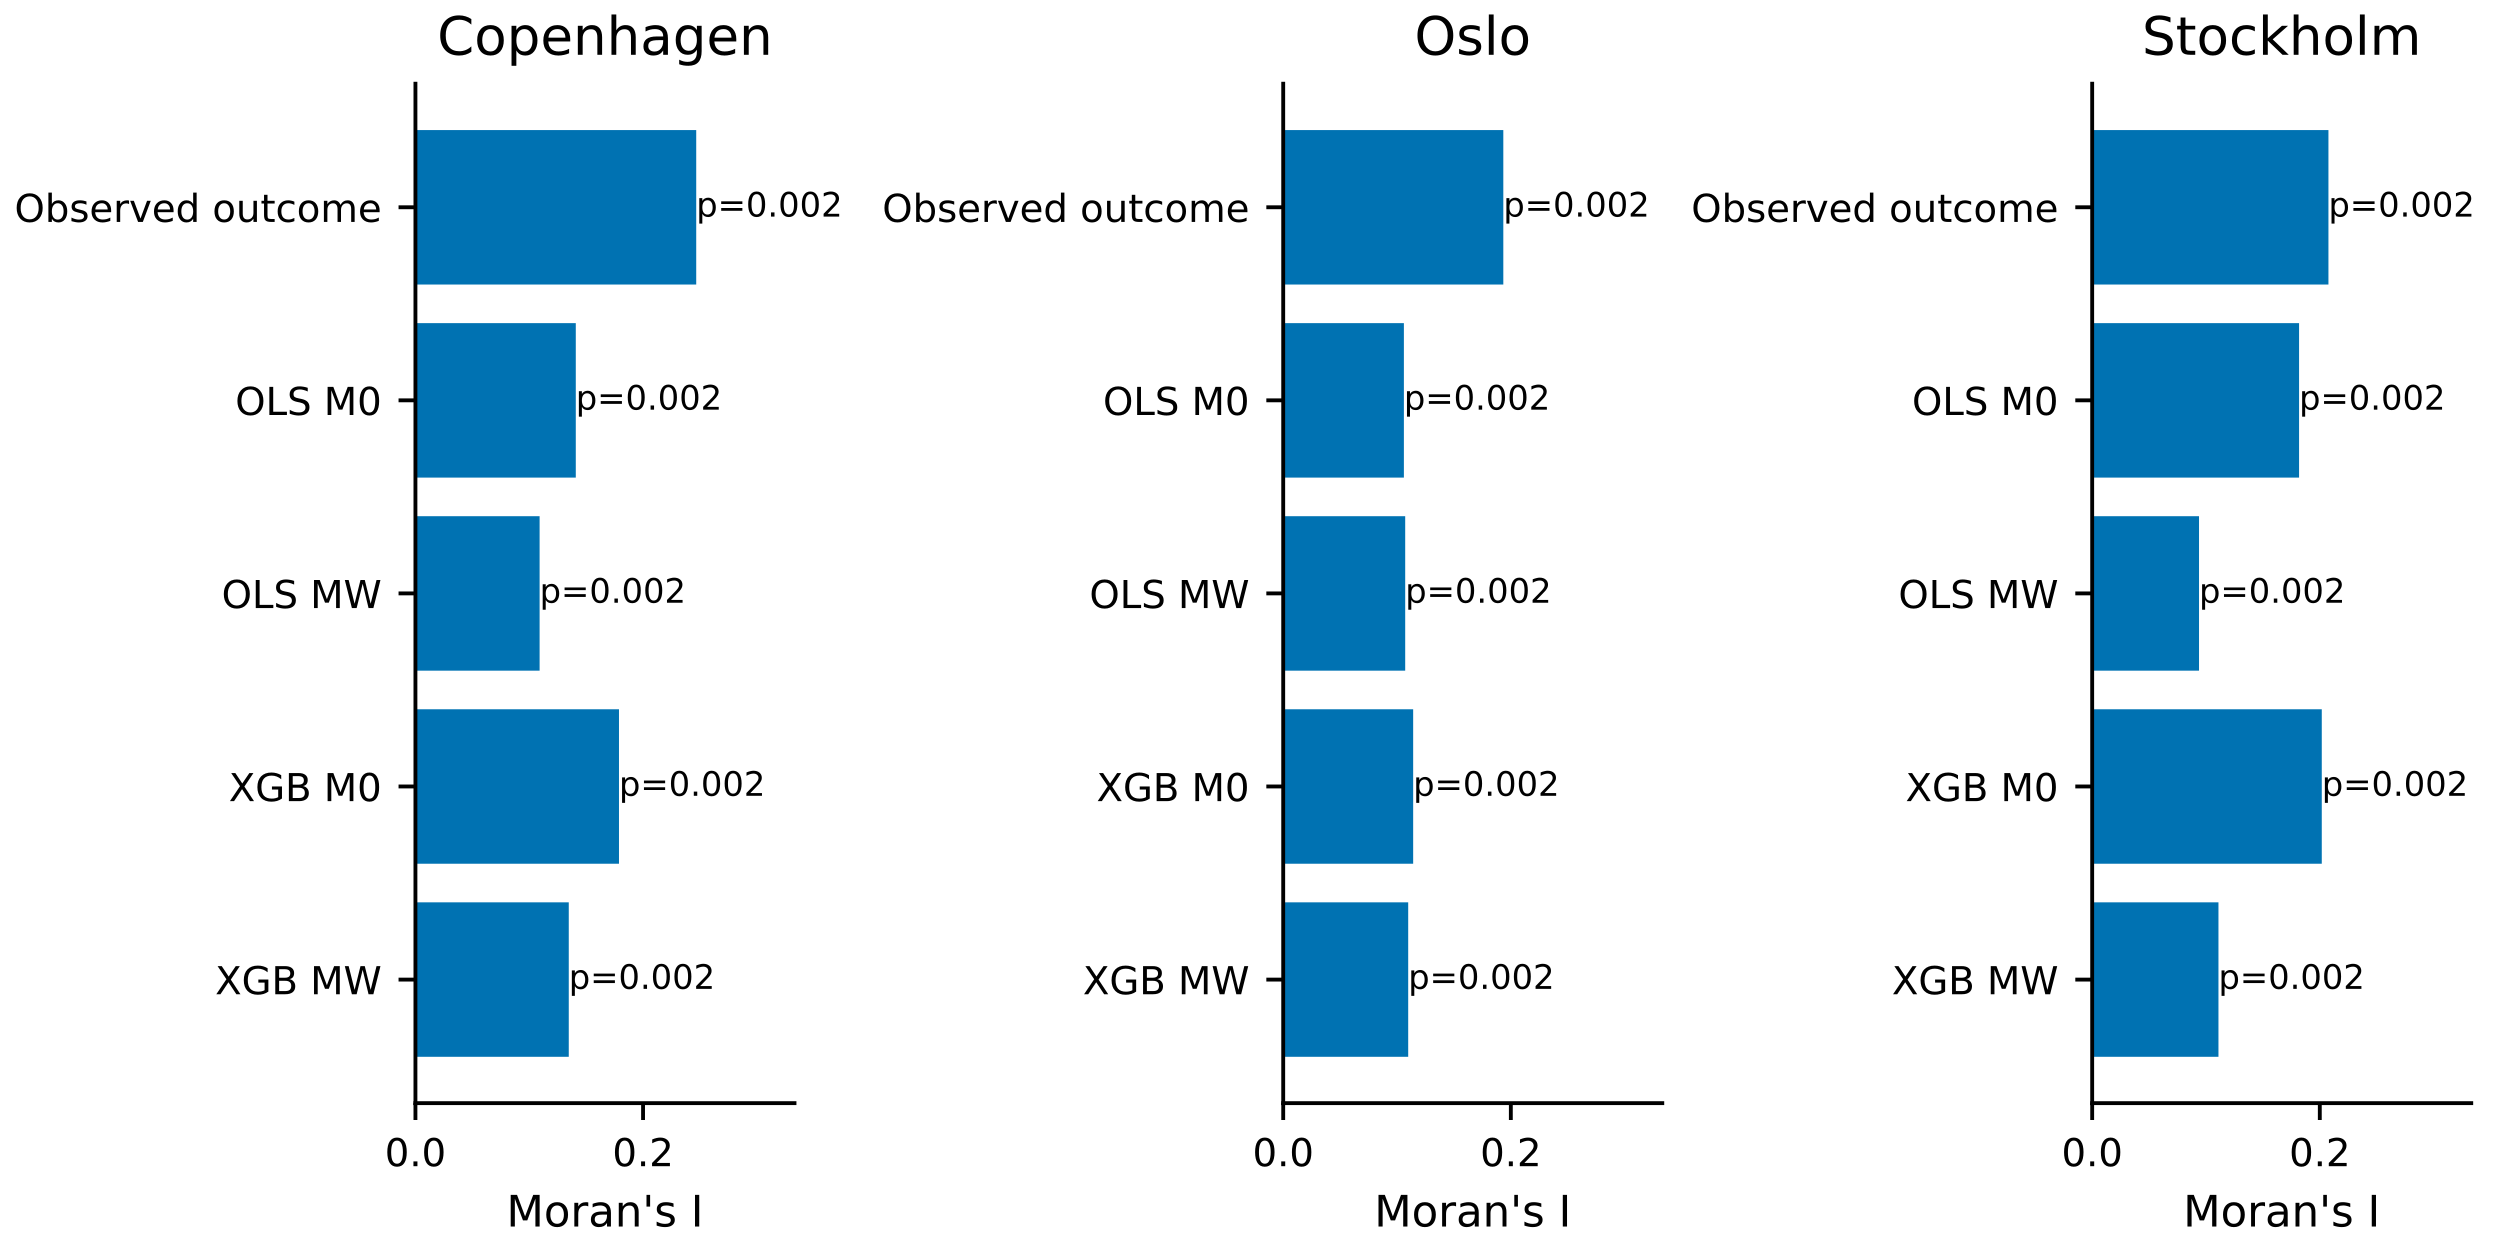
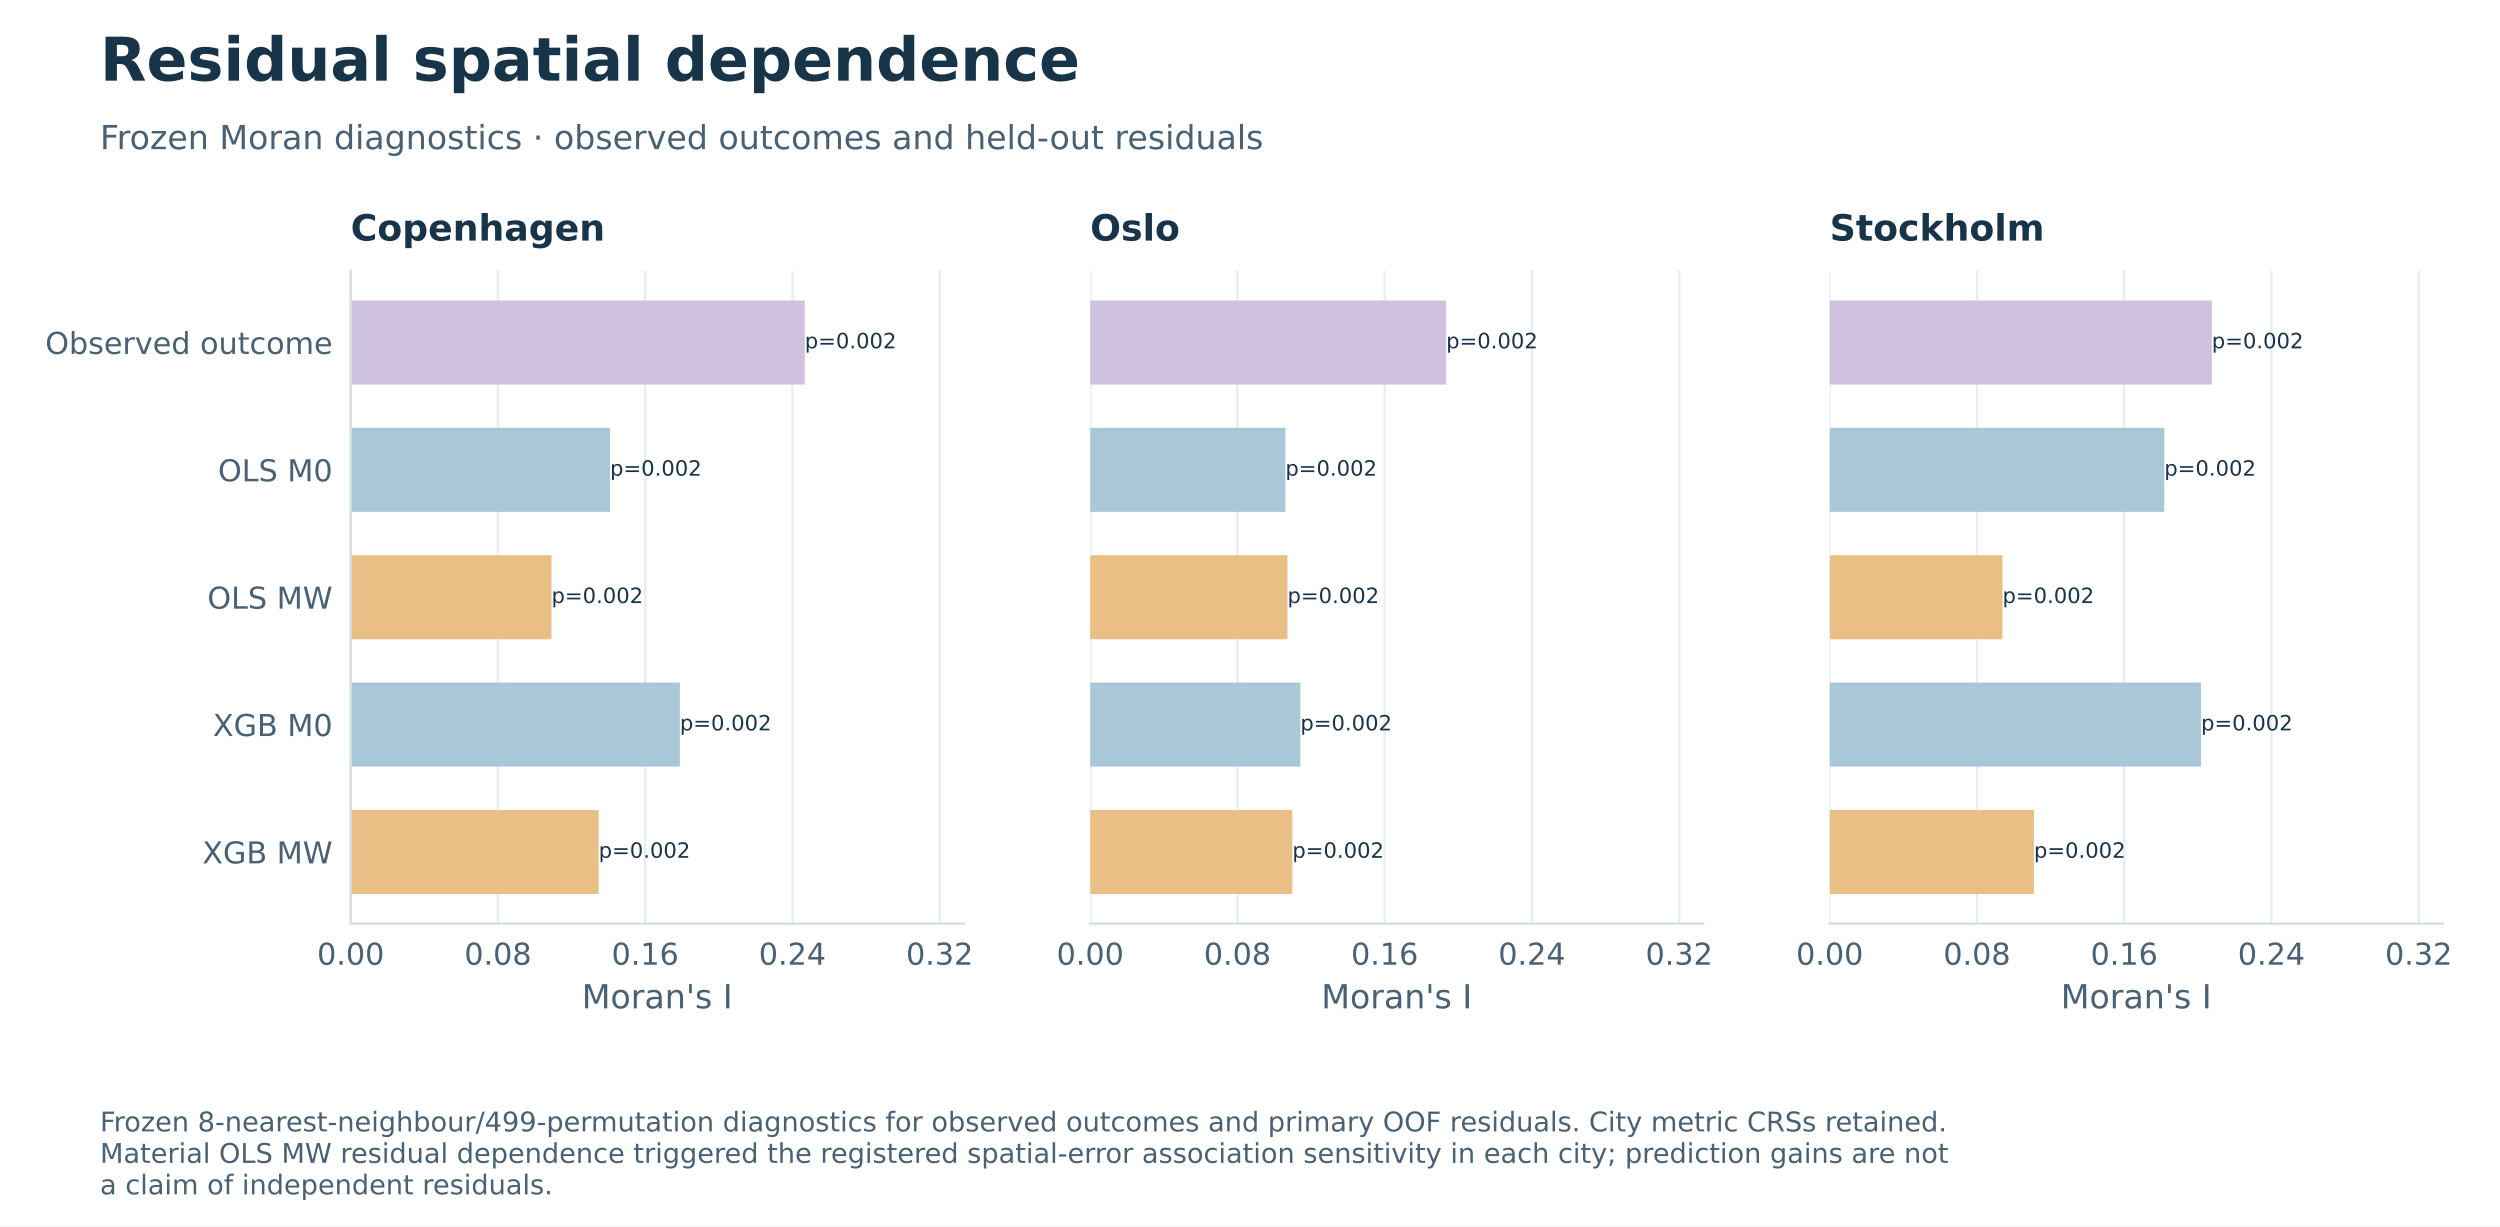
- <svg xmlns="http://www.w3.org/2000/svg" xmlns:xlink="http://www.w3.org/1999/xlink" width="518.4pt" height="259.2pt" viewBox="0 0 518.4 259.2" version="1.1">
+ <svg xmlns="http://www.w3.org/2000/svg" width="828pt" height="406.08pt" viewBox="0 0 828 406.08" version="1.1">
  <defs>
    <style type="text/css">*{stroke-linejoin: round; stroke-linecap: butt}</style>
  </defs>
  <g id="figure_1">
    <g id="patch_1">
-       <path d="M 0 259.2  L 518.4 259.2  L 518.4 0  L 0 0  z " style="fill: #ffffff" />
+       <path d="M 0 406.08  L 828 406.08  L 828 0  L 0 0  z " style="fill: #ffffff" />
    </g>
    <g id="axes_1">
      <g id="patch_2">
-         <path d="M 86.144 228.747  L 164.747 228.747  L 164.747 17.359  L 86.144 17.359  z " style="fill: #ffffff" />
-       </g>
-       <g id="patch_3">
-         <path d="M 86.144 26.967  L 144.368 26.967  L 144.368 58.996  L 86.144 58.996  z " clip-path="url(#pe2a6fe1663)" style="fill: #0072b2" />
-       </g>
-       <g id="patch_4">
-         <path d="M 86.144 67.003  L 119.396 67.003  L 119.396 99.031  L 86.144 99.031  z " clip-path="url(#pe2a6fe1663)" style="fill: #0072b2" />
-       </g>
-       <g id="patch_5">
-         <path d="M 86.144 107.038  L 111.893 107.038  L 111.893 139.067  L 86.144 139.067  z " clip-path="url(#pe2a6fe1663)" style="fill: #0072b2" />
-       </g>
-       <g id="patch_6">
-         <path d="M 86.144 147.074  L 128.353 147.074  L 128.353 179.103  L 86.144 179.103  z " clip-path="url(#pe2a6fe1663)" style="fill: #0072b2" />
-       </g>
-       <g id="patch_7">
-         <path d="M 86.144 187.11  L 117.939 187.11  L 117.939 219.138  L 86.144 219.138  z " clip-path="url(#pe2a6fe1663)" style="fill: #0072b2" />
+         <path d="M 116.156 305.916  L 319.178 305.916  L 319.178 89.678  L 116.156 89.678  z " style="fill: #ffffff" />
      </g>
      <g id="matplotlib.axis_1">
        <g id="xtick_1">
          <g id="line2d_1">
-             <defs>
-               <path id="mc61bfd727a" d="M 0 0  L 0 3.5  " style="stroke: #000000; stroke-width: 0.8" />
-             </defs>
-             <g>
-               <use xlink:href="#mc61bfd727a" x="86.144" y="228.747" style="stroke: #000000; stroke-width: 0.8" />
-             </g>
-           </g>
+             <path d="M 116.156 305.916  L 116.156 89.678  " clip-path="url(#pd8261f7a59)" style="fill: none; stroke: #e7eef1; stroke-width: 0.8; stroke-linecap: square" />
+           </g>
+           <g id="line2d_2" />
          <g id="text_1">
-             <text style="font-size: 8px; font-family: 'DejaVu Sans'; text-anchor: middle" x="86.144" y="241.826" transform="rotate(-0 86.14399 241.8257)">0.0</text>
+             <text style="font-size: 10px; font-family: 'DejaVu Sans'; text-anchor: middle; fill: #486174" x="116.156" y="319.514" transform="rotate(-0 116.1557 319.5144)">0.00</text>
          </g>
        </g>
        <g id="xtick_2">
-           <g id="line2d_2">
-             <g>
-               <use xlink:href="#mc61bfd727a" x="133.344" y="228.747" style="stroke: #000000; stroke-width: 0.8" />
-             </g>
-           </g>
+           <g id="line2d_3">
+             <path d="M 164.92 305.916  L 164.92 89.678  " clip-path="url(#pd8261f7a59)" style="fill: none; stroke: #e7eef1; stroke-width: 0.8; stroke-linecap: square" />
+           </g>
+           <g id="line2d_4" />
          <g id="text_2">
-             <text style="font-size: 8px; font-family: 'DejaVu Sans'; text-anchor: middle" x="133.344" y="241.826" transform="rotate(-0 133.3438 241.8257)">0.2</text>
-           </g>
-         </g>
-         <g id="text_3">
-           <text style="font-size: 9px; font-family: 'DejaVu Sans'; text-anchor: middle" x="125.445" y="254.328" transform="rotate(-0 125.4454 254.328)">Moran's I</text>
+             <text style="font-size: 10px; font-family: 'DejaVu Sans'; text-anchor: middle; fill: #486174" x="164.92" y="319.514" transform="rotate(-0 164.9204 319.5144)">0.08</text>
+           </g>
+         </g>
+         <g id="xtick_3">
+           <g id="line2d_5">
+             <path d="M 213.685 305.916  L 213.685 89.678  " clip-path="url(#pd8261f7a59)" style="fill: none; stroke: #e7eef1; stroke-width: 0.8; stroke-linecap: square" />
+           </g>
+           <g id="line2d_6" />
+           <g id="text_3">
+             <text style="font-size: 10px; font-family: 'DejaVu Sans'; text-anchor: middle; fill: #486174" x="213.685" y="319.514" transform="rotate(-0 213.685 319.5144)">0.16</text>
+           </g>
+         </g>
+         <g id="xtick_4">
+           <g id="line2d_7">
+             <path d="M 262.45 305.916  L 262.45 89.678  " clip-path="url(#pd8261f7a59)" style="fill: none; stroke: #e7eef1; stroke-width: 0.8; stroke-linecap: square" />
+           </g>
+           <g id="line2d_8" />
+           <g id="text_4">
+             <text style="font-size: 10px; font-family: 'DejaVu Sans'; text-anchor: middle; fill: #486174" x="262.45" y="319.514" transform="rotate(-0 262.4497 319.5144)">0.24</text>
+           </g>
+         </g>
+         <g id="xtick_5">
+           <g id="line2d_9">
+             <path d="M 311.214 305.916  L 311.214 89.678  " clip-path="url(#pd8261f7a59)" style="fill: none; stroke: #e7eef1; stroke-width: 0.8; stroke-linecap: square" />
+           </g>
+           <g id="line2d_10" />
+           <g id="text_5">
+             <text style="font-size: 10px; font-family: 'DejaVu Sans'; text-anchor: middle; fill: #486174" x="311.214" y="319.514" transform="rotate(-0 311.2144 319.5144)">0.32</text>
+           </g>
+         </g>
+         <g id="text_6">
+           <text style="font-size: 11px; font-family: 'DejaVu Sans'; text-anchor: middle; fill: #486174" x="217.667" y="333.952" transform="rotate(-0 217.6667 333.9523)">Moran's I</text>
        </g>
      </g>
      <g id="matplotlib.axis_2">
        <g id="ytick_1">
-           <g id="line2d_3">
-             <defs>
-               <path id="m1894d13bc1" d="M 0 0  L -3.5 0  " style="stroke: #000000; stroke-width: 0.8" />
-             </defs>
-             <g>
-               <use xlink:href="#m1894d13bc1" x="86.144" y="42.981" style="stroke: #000000; stroke-width: 0.8" />
-             </g>
-           </g>
-           <g id="text_4">
-             <text style="font-size: 8px; font-family: 'DejaVu Sans'; text-anchor: end" x="79.144" y="46.021" transform="rotate(-0 79.14399 46.02074)">Observed outcome</text>
+           <g id="line2d_11" />
+           <g id="text_7">
+             <text style="font-size: 10px; font-family: 'DejaVu Sans'; text-anchor: end; fill: #486174" x="110.156" y="117.227" transform="rotate(-0 110.1557 117.2272)">Observed outcome</text>
          </g>
        </g>
        <g id="ytick_2">
-           <g id="line2d_4">
-             <g>
-               <use xlink:href="#m1894d13bc1" x="86.144" y="83.017" style="stroke: #000000; stroke-width: 0.8" />
-             </g>
-           </g>
-           <g id="text_5">
-             <text style="font-size: 8px; font-family: 'DejaVu Sans'; text-anchor: end" x="79.144" y="86.056" transform="rotate(-0 79.14399 86.05642)">OLS M0</text>
+           <g id="line2d_12" />
+           <g id="text_8">
+             <text style="font-size: 10px; font-family: 'DejaVu Sans'; text-anchor: end; fill: #486174" x="110.156" y="159.412" transform="rotate(-0 110.1557 159.4117)">OLS M0</text>
          </g>
        </g>
        <g id="ytick_3">
-           <g id="line2d_5">
-             <g>
-               <use xlink:href="#m1894d13bc1" x="86.144" y="123.053" style="stroke: #000000; stroke-width: 0.8" />
-             </g>
-           </g>
-           <g id="text_6">
-             <text style="font-size: 8px; font-family: 'DejaVu Sans'; text-anchor: end" x="79.144" y="126.092" transform="rotate(-0 79.14399 126.0921)">OLS MW</text>
+           <g id="line2d_13" />
+           <g id="text_9">
+             <text style="font-size: 10px; font-family: 'DejaVu Sans'; text-anchor: end; fill: #486174" x="110.156" y="201.596" transform="rotate(-0 110.1557 201.5962)">OLS MW</text>
          </g>
        </g>
        <g id="ytick_4">
-           <g id="line2d_6">
-             <g>
-               <use xlink:href="#m1894d13bc1" x="86.144" y="163.088" style="stroke: #000000; stroke-width: 0.8" />
-             </g>
-           </g>
-           <g id="text_7">
-             <text style="font-size: 8px; font-family: 'DejaVu Sans'; text-anchor: end" x="79.144" y="166.128" transform="rotate(-0 79.14399 166.1278)">XGB M0</text>
+           <g id="line2d_14" />
+           <g id="text_10">
+             <text style="font-size: 10px; font-family: 'DejaVu Sans'; text-anchor: end; fill: #486174" x="110.156" y="243.781" transform="rotate(-0 110.1557 243.7808)">XGB M0</text>
          </g>
        </g>
        <g id="ytick_5">
-           <g id="line2d_7">
-             <g>
-               <use xlink:href="#m1894d13bc1" x="86.144" y="203.124" style="stroke: #000000; stroke-width: 0.8" />
-             </g>
-           </g>
-           <g id="text_8">
-             <text style="font-size: 8px; font-family: 'DejaVu Sans'; text-anchor: end" x="79.144" y="206.163" transform="rotate(-0 79.14399 206.1635)">XGB MW</text>
-           </g>
-         </g>
+           <g id="line2d_15" />
+           <g id="text_11">
+             <text style="font-size: 10px; font-family: 'DejaVu Sans'; text-anchor: end; fill: #486174" x="110.156" y="285.965" transform="rotate(-0 110.1557 285.9653)">XGB MW</text>
+           </g>
+         </g>
+       </g>
+       <g id="patch_3">
+         <path d="M 116.156 99.507  L 266.542 99.507  L 266.542 127.349  L 116.156 127.349  z " clip-path="url(#pd8261f7a59)" style="fill: #cec2de" />
+       </g>
+       <g id="patch_4">
+         <path d="M 116.156 141.692  L 202.042 141.692  L 202.042 169.533  L 116.156 169.533  z " clip-path="url(#pd8261f7a59)" style="fill: #a9c8d7" />
+       </g>
+       <g id="patch_5">
+         <path d="M 116.156 183.876  L 182.662 183.876  L 182.662 211.718  L 116.156 211.718  z " clip-path="url(#pd8261f7a59)" style="fill: #e9bf86" />
+       </g>
+       <g id="patch_6">
+         <path d="M 116.156 226.061  L 225.177 226.061  L 225.177 253.902  L 116.156 253.902  z " clip-path="url(#pd8261f7a59)" style="fill: #a9c8d7" />
+       </g>
+       <g id="patch_7">
+         <path d="M 116.156 268.245  L 198.279 268.245  L 198.279 296.087  L 116.156 296.087  z " clip-path="url(#pd8261f7a59)" style="fill: #e9bf86" />
      </g>
      <g id="patch_8">
-         <path d="M 86.144 228.747  L 86.144 17.359  " style="fill: none; stroke: #000000; stroke-width: 0.8; stroke-linejoin: miter; stroke-linecap: square" />
+         <path d="M 116.156 305.916  L 116.156 89.678  " style="fill: none; stroke: #d4dfe4; stroke-width: 0.8; stroke-linejoin: miter; stroke-linecap: square" />
      </g>
      <g id="patch_9">
-         <path d="M 86.144 228.747  L 164.747 228.747  " style="fill: none; stroke: #000000; stroke-width: 0.8; stroke-linejoin: miter; stroke-linecap: square" />
-       </g>
-       <g id="text_9">
-         <text style="font-size: 7px; font-family: 'DejaVu Sans'; text-anchor: start" x="144.368" y="44.913" transform="rotate(-0 144.3683 44.91292)"> p=0.002</text>
-       </g>
-       <g id="text_10">
-         <text style="font-size: 7px; font-family: 'DejaVu Sans'; text-anchor: start" x="119.396" y="84.949" transform="rotate(-0 119.3961 84.94861)"> p=0.002</text>
-       </g>
-       <g id="text_11">
-         <text style="font-size: 7px; font-family: 'DejaVu Sans'; text-anchor: start" x="111.893" y="124.984" transform="rotate(-0 111.893 124.9843)"> p=0.002</text>
+         <path d="M 116.156 305.916  L 319.178 305.916  " style="fill: none; stroke: #d4dfe4; stroke-width: 0.8; stroke-linejoin: miter; stroke-linecap: square" />
      </g>
      <g id="text_12">
-         <text style="font-size: 7px; font-family: 'DejaVu Sans'; text-anchor: start" x="128.353" y="165.02" transform="rotate(-0 128.3529 165.02)"> p=0.002</text>
+         <text style="font-size: 7px; font-family: 'DejaVu Sans'; text-anchor: start; fill: #183449" x="266.542" y="115.36" transform="rotate(-0 266.5423 115.3596)"> p=0.002</text>
      </g>
      <g id="text_13">
-         <text style="font-size: 7px; font-family: 'DejaVu Sans'; text-anchor: start" x="117.939" y="205.056" transform="rotate(-0 117.9391 205.0557)"> p=0.002</text>
+         <text style="font-size: 7px; font-family: 'DejaVu Sans'; text-anchor: start; fill: #183449" x="202.042" y="157.544" transform="rotate(-0 202.0422 157.5441)"> p=0.002</text>
      </g>
      <g id="text_14">
-         <text style="font-size: 11px; font-family: 'DejaVu Sans'; text-anchor: middle" x="125.445" y="11.359" transform="rotate(-0 125.4454 11.35852)">Copenhagen</text>
+         <text style="font-size: 7px; font-family: 'DejaVu Sans'; text-anchor: start; fill: #183449" x="182.662" y="199.729" transform="rotate(-0 182.6625 199.7286)"> p=0.002</text>
+       </g>
+       <g id="text_15">
+         <text style="font-size: 7px; font-family: 'DejaVu Sans'; text-anchor: start; fill: #183449" x="225.177" y="241.913" transform="rotate(-0 225.1765 241.9131)"> p=0.002</text>
+       </g>
+       <g id="text_16">
+         <text style="font-size: 7px; font-family: 'DejaVu Sans'; text-anchor: start; fill: #183449" x="198.279" y="284.098" transform="rotate(-0 198.2789 284.0976)"> p=0.002</text>
+       </g>
+       <g id="text_17">
+         <text style="font-weight: 700; font-size: 12px; font-family: 'DejaVu Sans'; text-anchor: start; fill: #183449" x="116.156" y="79.678" transform="rotate(-0 116.1557 79.67812)">Copenhagen</text>
      </g>
    </g>
    <g id="axes_2">
      <g id="patch_10">
-         <path d="M 266.087 228.747  L 344.69 228.747  L 344.69 17.359  L 266.087 17.359  z " style="fill: #ffffff" />
-       </g>
-       <g id="patch_11">
-         <path d="M 266.087 26.967  L 311.727 26.967  L 311.727 58.996  L 266.087 58.996  z " clip-path="url(#p8e2a38bdc4)" style="fill: #0072b2" />
-       </g>
-       <g id="patch_12">
-         <path d="M 266.087 67.003  L 291.11 67.003  L 291.11 99.031  L 266.087 99.031  z " clip-path="url(#p8e2a38bdc4)" style="fill: #0072b2" />
-       </g>
-       <g id="patch_13">
-         <path d="M 266.087 107.038  L 291.381 107.038  L 291.381 139.067  L 266.087 139.067  z " clip-path="url(#p8e2a38bdc4)" style="fill: #0072b2" />
-       </g>
-       <g id="patch_14">
-         <path d="M 266.087 147.074  L 293.033 147.074  L 293.033 179.103  L 266.087 179.103  z " clip-path="url(#p8e2a38bdc4)" style="fill: #0072b2" />
-       </g>
-       <g id="patch_15">
-         <path d="M 266.087 187.11  L 292.004 187.11  L 292.004 219.138  L 266.087 219.138  z " clip-path="url(#p8e2a38bdc4)" style="fill: #0072b2" />
+         <path d="M 361.08 305.916  L 564.102 305.916  L 564.102 89.678  L 361.08 89.678  z " style="fill: #ffffff" />
      </g>
      <g id="matplotlib.axis_3">
-         <g id="xtick_3">
-           <g id="line2d_8">
-             <g>
-               <use xlink:href="#mc61bfd727a" x="266.087" y="228.747" style="stroke: #000000; stroke-width: 0.8" />
-             </g>
-           </g>
-           <g id="text_15">
-             <text style="font-size: 8px; font-family: 'DejaVu Sans'; text-anchor: middle" x="266.087" y="241.826" transform="rotate(-0 266.087 241.8257)">0.0</text>
-           </g>
-         </g>
-         <g id="xtick_4">
-           <g id="line2d_9">
-             <g>
-               <use xlink:href="#mc61bfd727a" x="313.287" y="228.747" style="stroke: #000000; stroke-width: 0.8" />
-             </g>
-           </g>
-           <g id="text_16">
-             <text style="font-size: 8px; font-family: 'DejaVu Sans'; text-anchor: middle" x="313.287" y="241.826" transform="rotate(-0 313.2868 241.8257)">0.2</text>
-           </g>
-         </g>
-         <g id="text_17">
-           <text style="font-size: 9px; font-family: 'DejaVu Sans'; text-anchor: middle" x="305.388" y="254.328" transform="rotate(-0 305.3884 254.328)">Moran's I</text>
+         <g id="xtick_6">
+           <g id="line2d_16">
+             <path d="M 361.08 305.916  L 361.08 89.678  " clip-path="url(#p55d21f2d93)" style="fill: none; stroke: #e7eef1; stroke-width: 0.8; stroke-linecap: square" />
+           </g>
+           <g id="line2d_17" />
+           <g id="text_18">
+             <text style="font-size: 10px; font-family: 'DejaVu Sans'; text-anchor: middle; fill: #486174" x="361.08" y="319.514" transform="rotate(-0 361.0801 319.5144)">0.00</text>
+           </g>
+         </g>
+         <g id="xtick_7">
+           <g id="line2d_18">
+             <path d="M 409.845 305.916  L 409.845 89.678  " clip-path="url(#p55d21f2d93)" style="fill: none; stroke: #e7eef1; stroke-width: 0.8; stroke-linecap: square" />
+           </g>
+           <g id="line2d_19" />
+           <g id="text_19">
+             <text style="font-size: 10px; font-family: 'DejaVu Sans'; text-anchor: middle; fill: #486174" x="409.845" y="319.514" transform="rotate(-0 409.8447 319.5144)">0.08</text>
+           </g>
+         </g>
+         <g id="xtick_8">
+           <g id="line2d_20">
+             <path d="M 458.609 305.916  L 458.609 89.678  " clip-path="url(#p55d21f2d93)" style="fill: none; stroke: #e7eef1; stroke-width: 0.8; stroke-linecap: square" />
+           </g>
+           <g id="line2d_21" />
+           <g id="text_20">
+             <text style="font-size: 10px; font-family: 'DejaVu Sans'; text-anchor: middle; fill: #486174" x="458.609" y="319.514" transform="rotate(-0 458.6094 319.5144)">0.16</text>
+           </g>
+         </g>
+         <g id="xtick_9">
+           <g id="line2d_22">
+             <path d="M 507.374 305.916  L 507.374 89.678  " clip-path="url(#p55d21f2d93)" style="fill: none; stroke: #e7eef1; stroke-width: 0.8; stroke-linecap: square" />
+           </g>
+           <g id="line2d_23" />
+           <g id="text_21">
+             <text style="font-size: 10px; font-family: 'DejaVu Sans'; text-anchor: middle; fill: #486174" x="507.374" y="319.514" transform="rotate(-0 507.3741 319.5144)">0.24</text>
+           </g>
+         </g>
+         <g id="xtick_10">
+           <g id="line2d_24">
+             <path d="M 556.139 305.916  L 556.139 89.678  " clip-path="url(#p55d21f2d93)" style="fill: none; stroke: #e7eef1; stroke-width: 0.8; stroke-linecap: square" />
+           </g>
+           <g id="line2d_25" />
+           <g id="text_22">
+             <text style="font-size: 10px; font-family: 'DejaVu Sans'; text-anchor: middle; fill: #486174" x="556.139" y="319.514" transform="rotate(-0 556.1388 319.5144)">0.32</text>
+           </g>
+         </g>
+         <g id="text_23">
+           <text style="font-size: 11px; font-family: 'DejaVu Sans'; text-anchor: middle; fill: #486174" x="462.591" y="333.952" transform="rotate(-0 462.591 333.9523)">Moran's I</text>
        </g>
      </g>
      <g id="matplotlib.axis_4">
        <g id="ytick_6">
-           <g id="line2d_10">
-             <g>
-               <use xlink:href="#m1894d13bc1" x="266.087" y="42.981" style="stroke: #000000; stroke-width: 0.8" />
-             </g>
-           </g>
-           <g id="text_18">
-             <text style="font-size: 8px; font-family: 'DejaVu Sans'; text-anchor: end" x="259.087" y="46.021" transform="rotate(-0 259.087 46.02074)">Observed outcome</text>
-           </g>
+           <g id="line2d_26" />
        </g>
        <g id="ytick_7">
-           <g id="line2d_11">
-             <g>
-               <use xlink:href="#m1894d13bc1" x="266.087" y="83.017" style="stroke: #000000; stroke-width: 0.8" />
-             </g>
-           </g>
-           <g id="text_19">
-             <text style="font-size: 8px; font-family: 'DejaVu Sans'; text-anchor: end" x="259.087" y="86.056" transform="rotate(-0 259.087 86.05642)">OLS M0</text>
-           </g>
+           <g id="line2d_27" />
        </g>
        <g id="ytick_8">
-           <g id="line2d_12">
-             <g>
-               <use xlink:href="#m1894d13bc1" x="266.087" y="123.053" style="stroke: #000000; stroke-width: 0.8" />
-             </g>
-           </g>
-           <g id="text_20">
-             <text style="font-size: 8px; font-family: 'DejaVu Sans'; text-anchor: end" x="259.087" y="126.092" transform="rotate(-0 259.087 126.0921)">OLS MW</text>
-           </g>
+           <g id="line2d_28" />
        </g>
        <g id="ytick_9">
-           <g id="line2d_13">
-             <g>
-               <use xlink:href="#m1894d13bc1" x="266.087" y="163.088" style="stroke: #000000; stroke-width: 0.8" />
-             </g>
-           </g>
-           <g id="text_21">
-             <text style="font-size: 8px; font-family: 'DejaVu Sans'; text-anchor: end" x="259.087" y="166.128" transform="rotate(-0 259.087 166.1278)">XGB M0</text>
-           </g>
+           <g id="line2d_29" />
        </g>
        <g id="ytick_10">
-           <g id="line2d_14">
-             <g>
-               <use xlink:href="#m1894d13bc1" x="266.087" y="203.124" style="stroke: #000000; stroke-width: 0.8" />
-             </g>
-           </g>
-           <g id="text_22">
-             <text style="font-size: 8px; font-family: 'DejaVu Sans'; text-anchor: end" x="259.087" y="206.163" transform="rotate(-0 259.087 206.1635)">XGB MW</text>
-           </g>
-         </g>
+           <g id="line2d_30" />
+         </g>
+       </g>
+       <g id="patch_11">
+         <path d="M 361.08 99.507  L 478.962 99.507  L 478.962 127.349  L 361.08 127.349  z " clip-path="url(#p55d21f2d93)" style="fill: #cec2de" />
+       </g>
+       <g id="patch_12">
+         <path d="M 361.08 141.692  L 425.712 141.692  L 425.712 169.533  L 361.08 169.533  z " clip-path="url(#p55d21f2d93)" style="fill: #a9c8d7" />
+       </g>
+       <g id="patch_13">
+         <path d="M 361.08 183.876  L 426.413 183.876  L 426.413 211.718  L 361.08 211.718  z " clip-path="url(#p55d21f2d93)" style="fill: #e9bf86" />
+       </g>
+       <g id="patch_14">
+         <path d="M 361.08 226.061  L 430.677 226.061  L 430.677 253.902  L 361.08 253.902  z " clip-path="url(#p55d21f2d93)" style="fill: #a9c8d7" />
+       </g>
+       <g id="patch_15">
+         <path d="M 361.08 268.245  L 428.022 268.245  L 428.022 296.087  L 361.08 296.087  z " clip-path="url(#p55d21f2d93)" style="fill: #e9bf86" />
      </g>
      <g id="patch_16">
-         <path d="M 266.087 228.747  L 266.087 17.359  " style="fill: none; stroke: #000000; stroke-width: 0.8; stroke-linejoin: miter; stroke-linecap: square" />
-       </g>
+         <path d="M 361.08 305.916  L 564.102 305.916  " style="fill: none; stroke: #d4dfe4; stroke-width: 0.8; stroke-linejoin: miter; stroke-linecap: square" />
+       </g>
+       <g id="text_24">
+         <text style="font-size: 7px; font-family: 'DejaVu Sans'; text-anchor: start; fill: #183449" x="478.962" y="115.36" transform="rotate(-0 478.9623 115.3596)"> p=0.002</text>
+       </g>
+       <g id="text_25">
+         <text style="font-size: 7px; font-family: 'DejaVu Sans'; text-anchor: start; fill: #183449" x="425.712" y="157.544" transform="rotate(-0 425.7125 157.5441)"> p=0.002</text>
+       </g>
+       <g id="text_26">
+         <text style="font-size: 7px; font-family: 'DejaVu Sans'; text-anchor: start; fill: #183449" x="426.413" y="199.729" transform="rotate(-0 426.4128 199.7286)"> p=0.002</text>
+       </g>
+       <g id="text_27">
+         <text style="font-size: 7px; font-family: 'DejaVu Sans'; text-anchor: start; fill: #183449" x="430.677" y="241.913" transform="rotate(-0 430.6774 241.9131)"> p=0.002</text>
+       </g>
+       <g id="text_28">
+         <text style="font-size: 7px; font-family: 'DejaVu Sans'; text-anchor: start; fill: #183449" x="428.022" y="284.098" transform="rotate(-0 428.0216 284.0976)"> p=0.002</text>
+       </g>
+       <g id="text_29">
+         <text style="font-weight: 700; font-size: 12px; font-family: 'DejaVu Sans'; text-anchor: start; fill: #183449" x="361.08" y="79.678" transform="rotate(-0 361.0801 79.67812)">Oslo</text>
+       </g>
+     </g>
+     <g id="axes_3">
      <g id="patch_17">
-         <path d="M 266.087 228.747  L 344.69 228.747  " style="fill: none; stroke: #000000; stroke-width: 0.8; stroke-linejoin: miter; stroke-linecap: square" />
-       </g>
-       <g id="text_23">
-         <text style="font-size: 7px; font-family: 'DejaVu Sans'; text-anchor: start" x="311.727" y="44.913" transform="rotate(-0 311.7268 44.91292)"> p=0.002</text>
-       </g>
-       <g id="text_24">
-         <text style="font-size: 7px; font-family: 'DejaVu Sans'; text-anchor: start" x="291.11" y="84.949" transform="rotate(-0 291.1103 84.94861)"> p=0.002</text>
-       </g>
-       <g id="text_25">
-         <text style="font-size: 7px; font-family: 'DejaVu Sans'; text-anchor: start" x="291.381" y="124.984" transform="rotate(-0 291.3815 124.9843)"> p=0.002</text>
-       </g>
-       <g id="text_26">
-         <text style="font-size: 7px; font-family: 'DejaVu Sans'; text-anchor: start" x="293.033" y="165.02" transform="rotate(-0 293.0326 165.02)"> p=0.002</text>
-       </g>
-       <g id="text_27">
-         <text style="font-size: 7px; font-family: 'DejaVu Sans'; text-anchor: start" x="292.004" y="205.056" transform="rotate(-0 292.0044 205.0557)"> p=0.002</text>
-       </g>
-       <g id="text_28">
-         <text style="font-size: 11px; font-family: 'DejaVu Sans'; text-anchor: middle" x="305.388" y="11.359" transform="rotate(-0 305.3884 11.35852)">Oslo</text>
-       </g>
-     </g>
-     <g id="axes_3">
-       <g id="patch_18">
-         <path d="M 433.834 228.747  L 512.437 228.747  L 512.437 17.359  L 433.834 17.359  z " style="fill: #ffffff" />
-       </g>
-       <g id="patch_19">
-         <path d="M 433.834 26.967  L 482.825 26.967  L 482.825 58.996  L 433.834 58.996  z " clip-path="url(#pc38d0e0053)" style="fill: #0072b2" />
-       </g>
-       <g id="patch_20">
-         <path d="M 433.834 67.003  L 476.735 67.003  L 476.735 99.031  L 433.834 99.031  z " clip-path="url(#pc38d0e0053)" style="fill: #0072b2" />
-       </g>
-       <g id="patch_21">
-         <path d="M 433.834 107.038  L 455.989 107.038  L 455.989 139.067  L 433.834 139.067  z " clip-path="url(#pc38d0e0053)" style="fill: #0072b2" />
-       </g>
-       <g id="patch_22">
-         <path d="M 433.834 147.074  L 481.444 147.074  L 481.444 179.103  L 433.834 179.103  z " clip-path="url(#pc38d0e0053)" style="fill: #0072b2" />
-       </g>
-       <g id="patch_23">
-         <path d="M 433.834 187.11  L 460.019 187.11  L 460.019 219.138  L 433.834 219.138  z " clip-path="url(#pc38d0e0053)" style="fill: #0072b2" />
+         <path d="M 606.004 305.916  L 809.026 305.916  L 809.026 89.678  L 606.004 89.678  z " style="fill: #ffffff" />
      </g>
      <g id="matplotlib.axis_5">
-         <g id="xtick_5">
-           <g id="line2d_15">
-             <g>
-               <use xlink:href="#mc61bfd727a" x="433.834" y="228.747" style="stroke: #000000; stroke-width: 0.8" />
-             </g>
-           </g>
-           <g id="text_29">
-             <text style="font-size: 8px; font-family: 'DejaVu Sans'; text-anchor: middle" x="433.834" y="241.826" transform="rotate(-0 433.834 241.8257)">0.0</text>
-           </g>
-         </g>
-         <g id="xtick_6">
-           <g id="line2d_16">
-             <g>
-               <use xlink:href="#mc61bfd727a" x="481.034" y="228.747" style="stroke: #000000; stroke-width: 0.8" />
-             </g>
-           </g>
+         <g id="xtick_11">
+           <g id="line2d_31">
+             <path d="M 606.004 305.916  L 606.004 89.678  " clip-path="url(#p12d99fc7b1)" style="fill: none; stroke: #e7eef1; stroke-width: 0.8; stroke-linecap: square" />
+           </g>
+           <g id="line2d_32" />
          <g id="text_30">
-             <text style="font-size: 8px; font-family: 'DejaVu Sans'; text-anchor: middle" x="481.034" y="241.826" transform="rotate(-0 481.0338 241.8257)">0.2</text>
-           </g>
-         </g>
-         <g id="text_31">
-           <text style="font-size: 9px; font-family: 'DejaVu Sans'; text-anchor: middle" x="473.135" y="254.328" transform="rotate(-0 473.1354 254.328)">Moran's I</text>
+             <text style="font-size: 10px; font-family: 'DejaVu Sans'; text-anchor: middle; fill: #486174" x="606.004" y="319.514" transform="rotate(-0 606.0044 319.5144)">0.00</text>
+           </g>
+         </g>
+         <g id="xtick_12">
+           <g id="line2d_33">
+             <path d="M 654.769 305.916  L 654.769 89.678  " clip-path="url(#p12d99fc7b1)" style="fill: none; stroke: #e7eef1; stroke-width: 0.8; stroke-linecap: square" />
+           </g>
+           <g id="line2d_34" />
+           <g id="text_31">
+             <text style="font-size: 10px; font-family: 'DejaVu Sans'; text-anchor: middle; fill: #486174" x="654.769" y="319.514" transform="rotate(-0 654.7691 319.5144)">0.08</text>
+           </g>
+         </g>
+         <g id="xtick_13">
+           <g id="line2d_35">
+             <path d="M 703.534 305.916  L 703.534 89.678  " clip-path="url(#p12d99fc7b1)" style="fill: none; stroke: #e7eef1; stroke-width: 0.8; stroke-linecap: square" />
+           </g>
+           <g id="line2d_36" />
+           <g id="text_32">
+             <text style="font-size: 10px; font-family: 'DejaVu Sans'; text-anchor: middle; fill: #486174" x="703.534" y="319.514" transform="rotate(-0 703.5338 319.5144)">0.16</text>
+           </g>
+         </g>
+         <g id="xtick_14">
+           <g id="line2d_37">
+             <path d="M 752.298 305.916  L 752.298 89.678  " clip-path="url(#p12d99fc7b1)" style="fill: none; stroke: #e7eef1; stroke-width: 0.8; stroke-linecap: square" />
+           </g>
+           <g id="line2d_38" />
+           <g id="text_33">
+             <text style="font-size: 10px; font-family: 'DejaVu Sans'; text-anchor: middle; fill: #486174" x="752.298" y="319.514" transform="rotate(-0 752.2985 319.5144)">0.24</text>
+           </g>
+         </g>
+         <g id="xtick_15">
+           <g id="line2d_39">
+             <path d="M 801.063 305.916  L 801.063 89.678  " clip-path="url(#p12d99fc7b1)" style="fill: none; stroke: #e7eef1; stroke-width: 0.8; stroke-linecap: square" />
+           </g>
+           <g id="line2d_40" />
+           <g id="text_34">
+             <text style="font-size: 10px; font-family: 'DejaVu Sans'; text-anchor: middle; fill: #486174" x="801.063" y="319.514" transform="rotate(-0 801.0632 319.5144)">0.32</text>
+           </g>
+         </g>
+         <g id="text_35">
+           <text style="font-size: 11px; font-family: 'DejaVu Sans'; text-anchor: middle; fill: #486174" x="707.515" y="333.952" transform="rotate(-0 707.5154 333.9523)">Moran's I</text>
        </g>
      </g>
      <g id="matplotlib.axis_6">
        <g id="ytick_11">
-           <g id="line2d_17">
-             <g>
-               <use xlink:href="#m1894d13bc1" x="433.834" y="42.981" style="stroke: #000000; stroke-width: 0.8" />
-             </g>
-           </g>
-           <g id="text_32">
-             <text style="font-size: 8px; font-family: 'DejaVu Sans'; text-anchor: end" x="426.834" y="46.021" transform="rotate(-0 426.834 46.02074)">Observed outcome</text>
-           </g>
+           <g id="line2d_41" />
        </g>
        <g id="ytick_12">
-           <g id="line2d_18">
-             <g>
-               <use xlink:href="#m1894d13bc1" x="433.834" y="83.017" style="stroke: #000000; stroke-width: 0.8" />
-             </g>
-           </g>
-           <g id="text_33">
-             <text style="font-size: 8px; font-family: 'DejaVu Sans'; text-anchor: end" x="426.834" y="86.056" transform="rotate(-0 426.834 86.05642)">OLS M0</text>
-           </g>
+           <g id="line2d_42" />
        </g>
        <g id="ytick_13">
-           <g id="line2d_19">
-             <g>
-               <use xlink:href="#m1894d13bc1" x="433.834" y="123.053" style="stroke: #000000; stroke-width: 0.8" />
-             </g>
-           </g>
-           <g id="text_34">
-             <text style="font-size: 8px; font-family: 'DejaVu Sans'; text-anchor: end" x="426.834" y="126.092" transform="rotate(-0 426.834 126.0921)">OLS MW</text>
-           </g>
+           <g id="line2d_43" />
        </g>
        <g id="ytick_14">
-           <g id="line2d_20">
-             <g>
-               <use xlink:href="#m1894d13bc1" x="433.834" y="163.088" style="stroke: #000000; stroke-width: 0.8" />
-             </g>
-           </g>
-           <g id="text_35">
-             <text style="font-size: 8px; font-family: 'DejaVu Sans'; text-anchor: end" x="426.834" y="166.128" transform="rotate(-0 426.834 166.1278)">XGB M0</text>
-           </g>
+           <g id="line2d_44" />
        </g>
        <g id="ytick_15">
-           <g id="line2d_21">
-             <g>
-               <use xlink:href="#m1894d13bc1" x="433.834" y="203.124" style="stroke: #000000; stroke-width: 0.8" />
-             </g>
-           </g>
-           <g id="text_36">
-             <text style="font-size: 8px; font-family: 'DejaVu Sans'; text-anchor: end" x="426.834" y="206.163" transform="rotate(-0 426.834 206.1635)">XGB MW</text>
-           </g>
-         </g>
-       </g>
-       <g id="patch_24">
-         <path d="M 433.834 228.747  L 433.834 17.359  " style="fill: none; stroke: #000000; stroke-width: 0.8; stroke-linejoin: miter; stroke-linecap: square" />
-       </g>
-       <g id="patch_25">
-         <path d="M 433.834 228.747  L 512.437 228.747  " style="fill: none; stroke: #000000; stroke-width: 0.8; stroke-linejoin: miter; stroke-linecap: square" />
+           <g id="line2d_45" />
+         </g>
+       </g>
+       <g id="patch_18">
+         <path d="M 606.004 99.507  L 732.543 99.507  L 732.543 127.349  L 606.004 127.349  z " clip-path="url(#p12d99fc7b1)" style="fill: #cec2de" />
+       </g>
+       <g id="patch_19">
+         <path d="M 606.004 141.692  L 716.813 141.692  L 716.813 169.533  L 606.004 169.533  z " clip-path="url(#p12d99fc7b1)" style="fill: #a9c8d7" />
+       </g>
+       <g id="patch_20">
+         <path d="M 606.004 183.876  L 663.227 183.876  L 663.227 211.718  L 606.004 211.718  z " clip-path="url(#p12d99fc7b1)" style="fill: #e9bf86" />
+       </g>
+       <g id="patch_21">
+         <path d="M 606.004 226.061  L 728.977 226.061  L 728.977 253.902  L 606.004 253.902  z " clip-path="url(#p12d99fc7b1)" style="fill: #a9c8d7" />
+       </g>
+       <g id="patch_22">
+         <path d="M 606.004 268.245  L 673.636 268.245  L 673.636 296.087  L 606.004 296.087  z " clip-path="url(#p12d99fc7b1)" style="fill: #e9bf86" />
+       </g>
+       <g id="patch_23">
+         <path d="M 606.004 305.916  L 809.026 305.916  " style="fill: none; stroke: #d4dfe4; stroke-width: 0.8; stroke-linejoin: miter; stroke-linecap: square" />
+       </g>
+       <g id="text_36">
+         <text style="font-size: 7px; font-family: 'DejaVu Sans'; text-anchor: start; fill: #183449" x="732.543" y="115.36" transform="rotate(-0 732.5426 115.3596)"> p=0.002</text>
      </g>
      <g id="text_37">
-         <text style="font-size: 7px; font-family: 'DejaVu Sans'; text-anchor: start" x="482.825" y="44.913" transform="rotate(-0 482.825 44.91292)"> p=0.002</text>
+         <text style="font-size: 7px; font-family: 'DejaVu Sans'; text-anchor: start; fill: #183449" x="716.813" y="157.544" transform="rotate(-0 716.8127 157.5441)"> p=0.002</text>
      </g>
      <g id="text_38">
-         <text style="font-size: 7px; font-family: 'DejaVu Sans'; text-anchor: start" x="476.735" y="84.949" transform="rotate(-0 476.7349 84.94861)"> p=0.002</text>
+         <text style="font-size: 7px; font-family: 'DejaVu Sans'; text-anchor: start; fill: #183449" x="663.227" y="199.729" transform="rotate(-0 663.2273 199.7286)"> p=0.002</text>
      </g>
      <g id="text_39">
-         <text style="font-size: 7px; font-family: 'DejaVu Sans'; text-anchor: start" x="455.989" y="124.984" transform="rotate(-0 455.9886 124.9843)"> p=0.002</text>
+         <text style="font-size: 7px; font-family: 'DejaVu Sans'; text-anchor: start; fill: #183449" x="728.977" y="241.913" transform="rotate(-0 728.9767 241.9131)"> p=0.002</text>
      </g>
      <g id="text_40">
-         <text style="font-size: 7px; font-family: 'DejaVu Sans'; text-anchor: start" x="481.444" y="165.02" transform="rotate(-0 481.4444 165.02)"> p=0.002</text>
+         <text style="font-size: 7px; font-family: 'DejaVu Sans'; text-anchor: start; fill: #183449" x="673.636" y="284.098" transform="rotate(-0 673.6362 284.0976)"> p=0.002</text>
      </g>
      <g id="text_41">
-         <text style="font-size: 7px; font-family: 'DejaVu Sans'; text-anchor: start" x="460.019" y="205.056" transform="rotate(-0 460.0186 205.0557)"> p=0.002</text>
-       </g>
-       <g id="text_42">
-         <text style="font-size: 11px; font-family: 'DejaVu Sans'; text-anchor: middle" x="473.135" y="11.359" transform="rotate(-0 473.1354 11.35852)">Stockholm</text>
-       </g>
+         <text style="font-weight: 700; font-size: 12px; font-family: 'DejaVu Sans'; text-anchor: start; fill: #183449" x="606.004" y="79.678" transform="rotate(-0 606.0044 79.67812)">Stockholm</text>
+       </g>
+     </g>
+     <g id="text_42">
+       <text style="font-weight: 700; font-size: 20px; font-family: 'DejaVu Sans'; text-anchor: start; fill: #183449" x="33.12" y="26.717" transform="rotate(-0 33.12 26.71688)">Residual spatial dependence</text>
+     </g>
+     <g id="text_43">
+       <text style="font-size: 11px; font-family: 'DejaVu Sans'; text-anchor: start; fill: #486174" x="33.12" y="49.398" transform="rotate(-0 33.12 49.39828)">Frozen Moran diagnostics · observed outcomes and held-out residuals</text>
+     </g>
+     <g id="text_44">
+       <text style="font-size: 9px; font-family: 'DejaVu Sans'; fill: #486174" transform="translate(33.12 374.7284)">Frozen 8-nearest-neighbour/499-permutation diagnostics for observed outcomes and primary OOF residuals. City metric CRSs retained.</text>
+       <text style="font-size: 9px; font-family: 'DejaVu Sans'; fill: #486174" transform="translate(33.12 385.1483)">Material OLS MW residual dependence triggered the registered spatial-error association sensitivity in each city; prediction gains are not</text>
+       <text style="font-size: 9px; font-family: 'DejaVu Sans'; fill: #486174" transform="translate(33.12 395.5683)">a claim of independent residuals.</text>
    </g>
  </g>
  <defs>
-     <clipPath id="pe2a6fe1663">
-       <rect x="86.144" y="17.359" width="78.603" height="211.388" />
+     <clipPath id="pd8261f7a59">
+       <rect x="116.156" y="89.678" width="203.022" height="216.238" />
    </clipPath>
-     <clipPath id="p8e2a38bdc4">
-       <rect x="266.087" y="17.359" width="78.603" height="211.388" />
+     <clipPath id="p55d21f2d93">
+       <rect x="361.08" y="89.678" width="203.022" height="216.238" />
    </clipPath>
-     <clipPath id="pc38d0e0053">
-       <rect x="433.834" y="17.359" width="78.603" height="211.388" />
+     <clipPath id="p12d99fc7b1">
+       <rect x="606.004" y="89.678" width="203.022" height="216.238" />
    </clipPath>
  </defs>
</svg>
